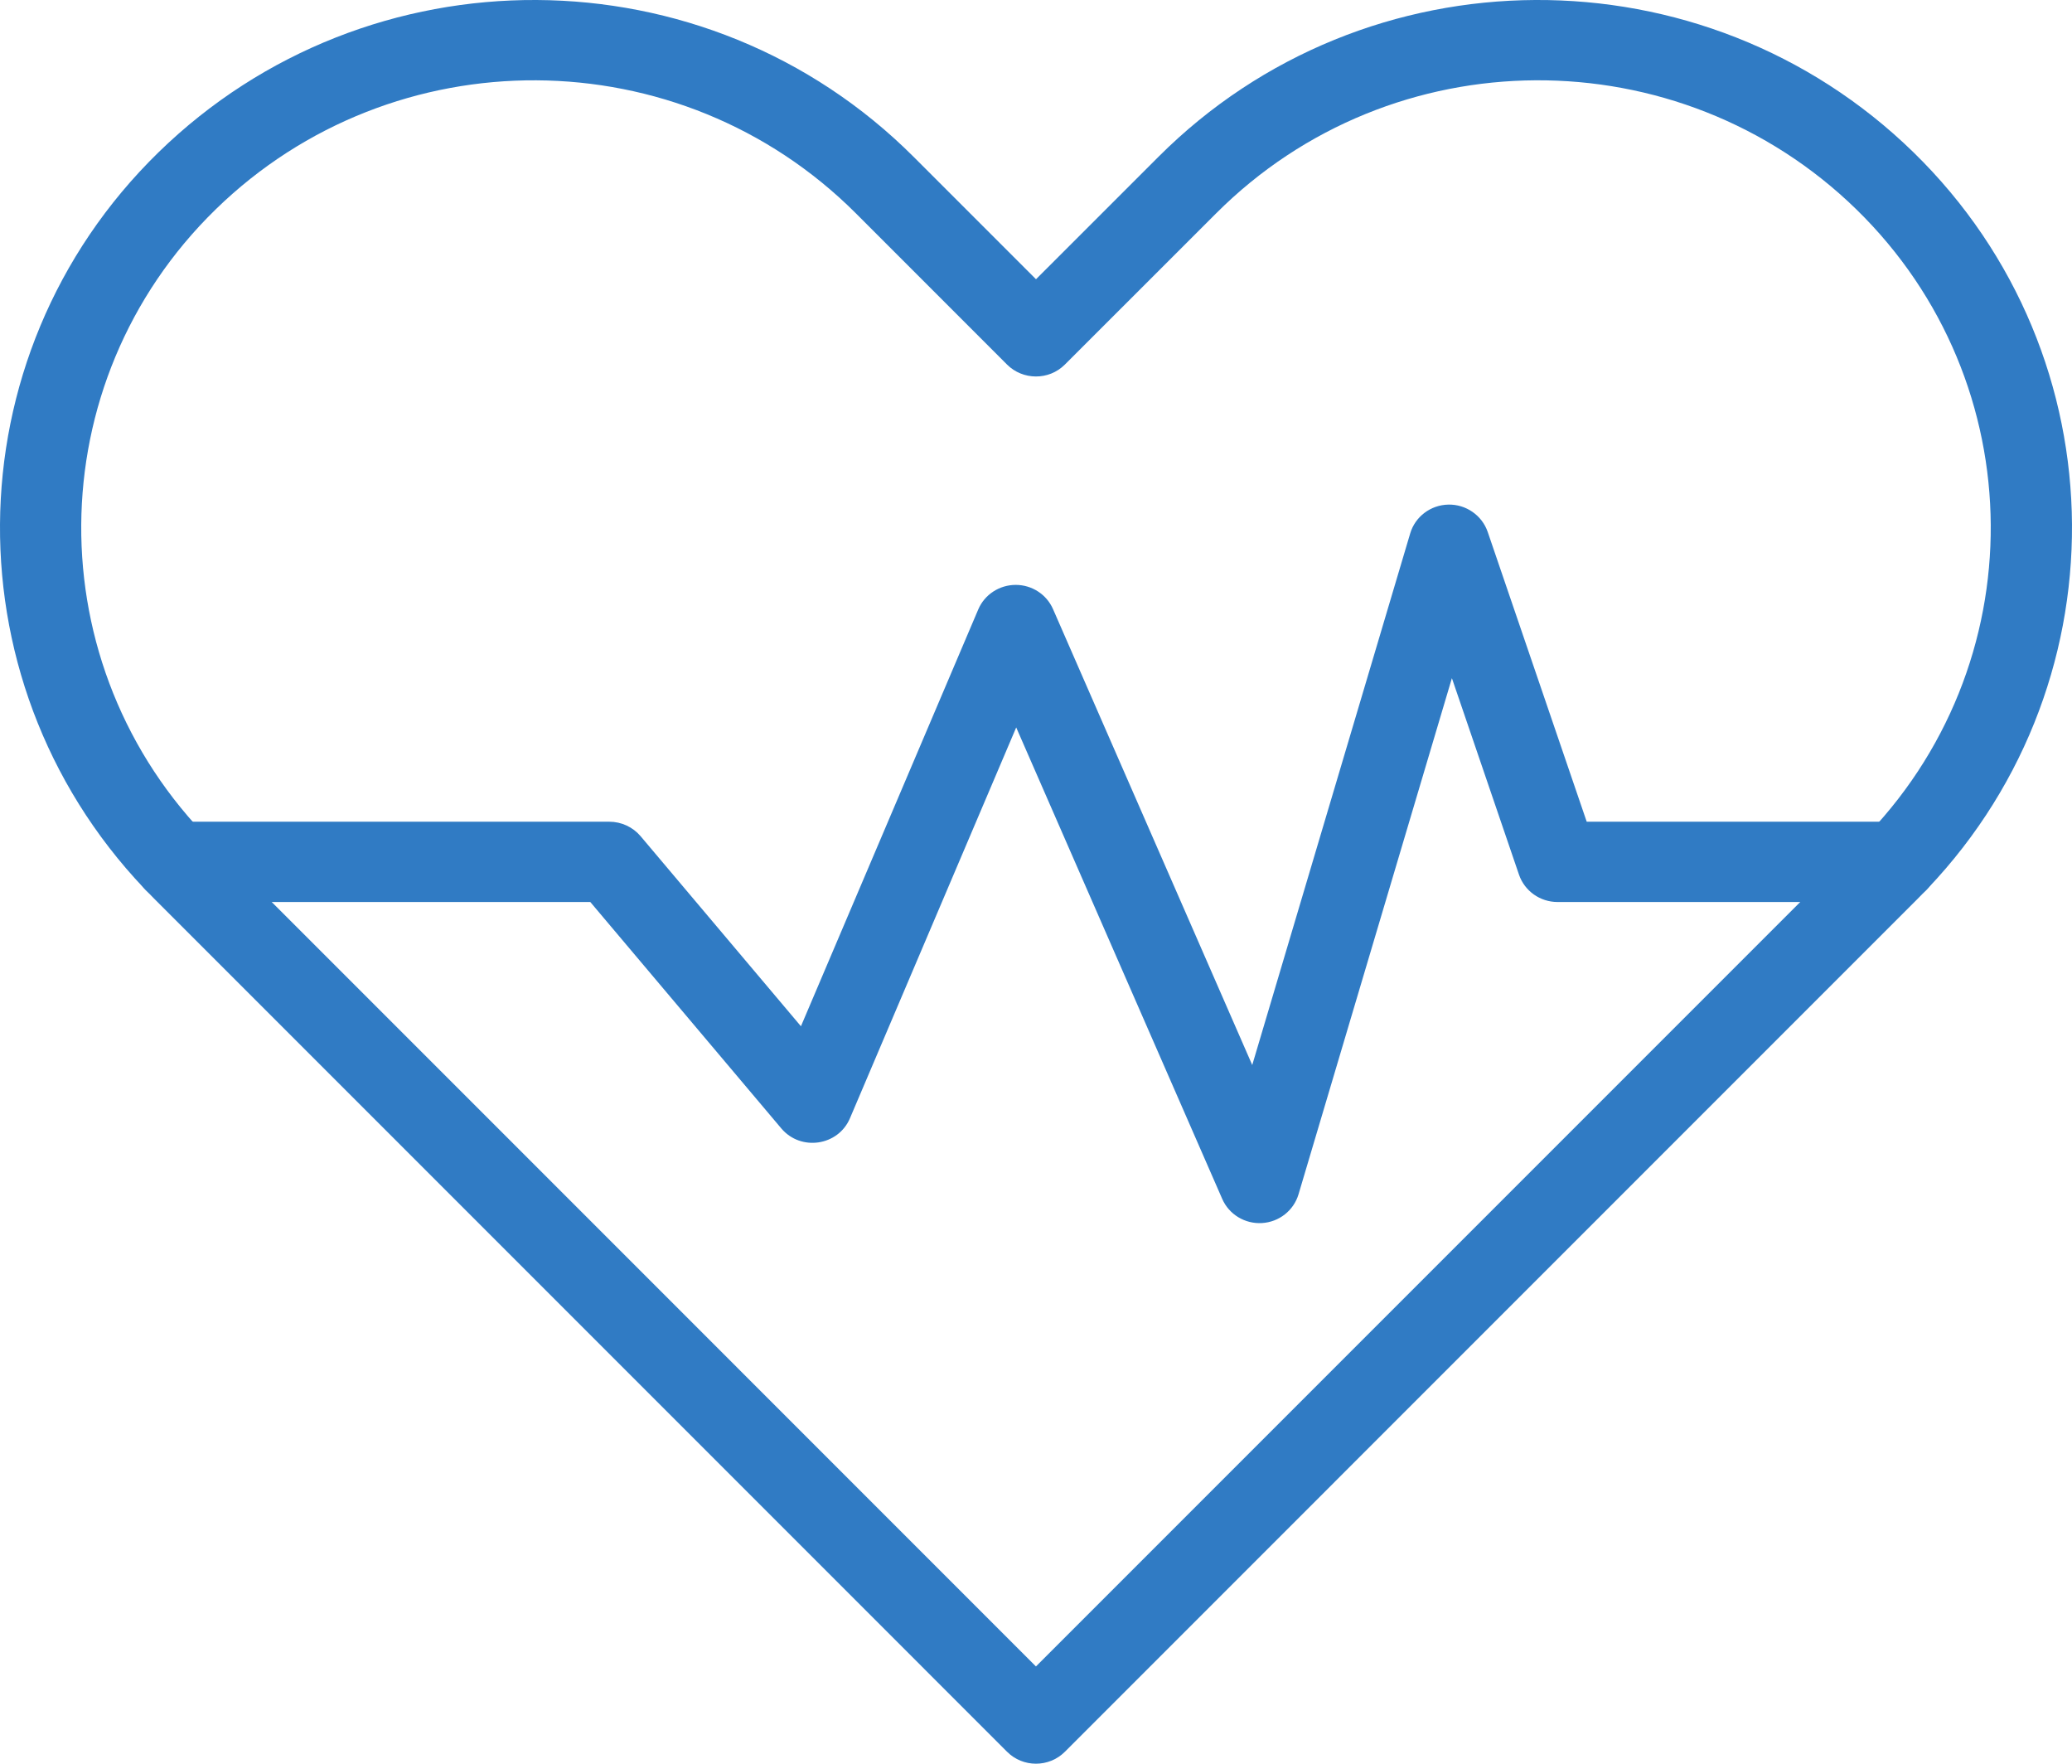
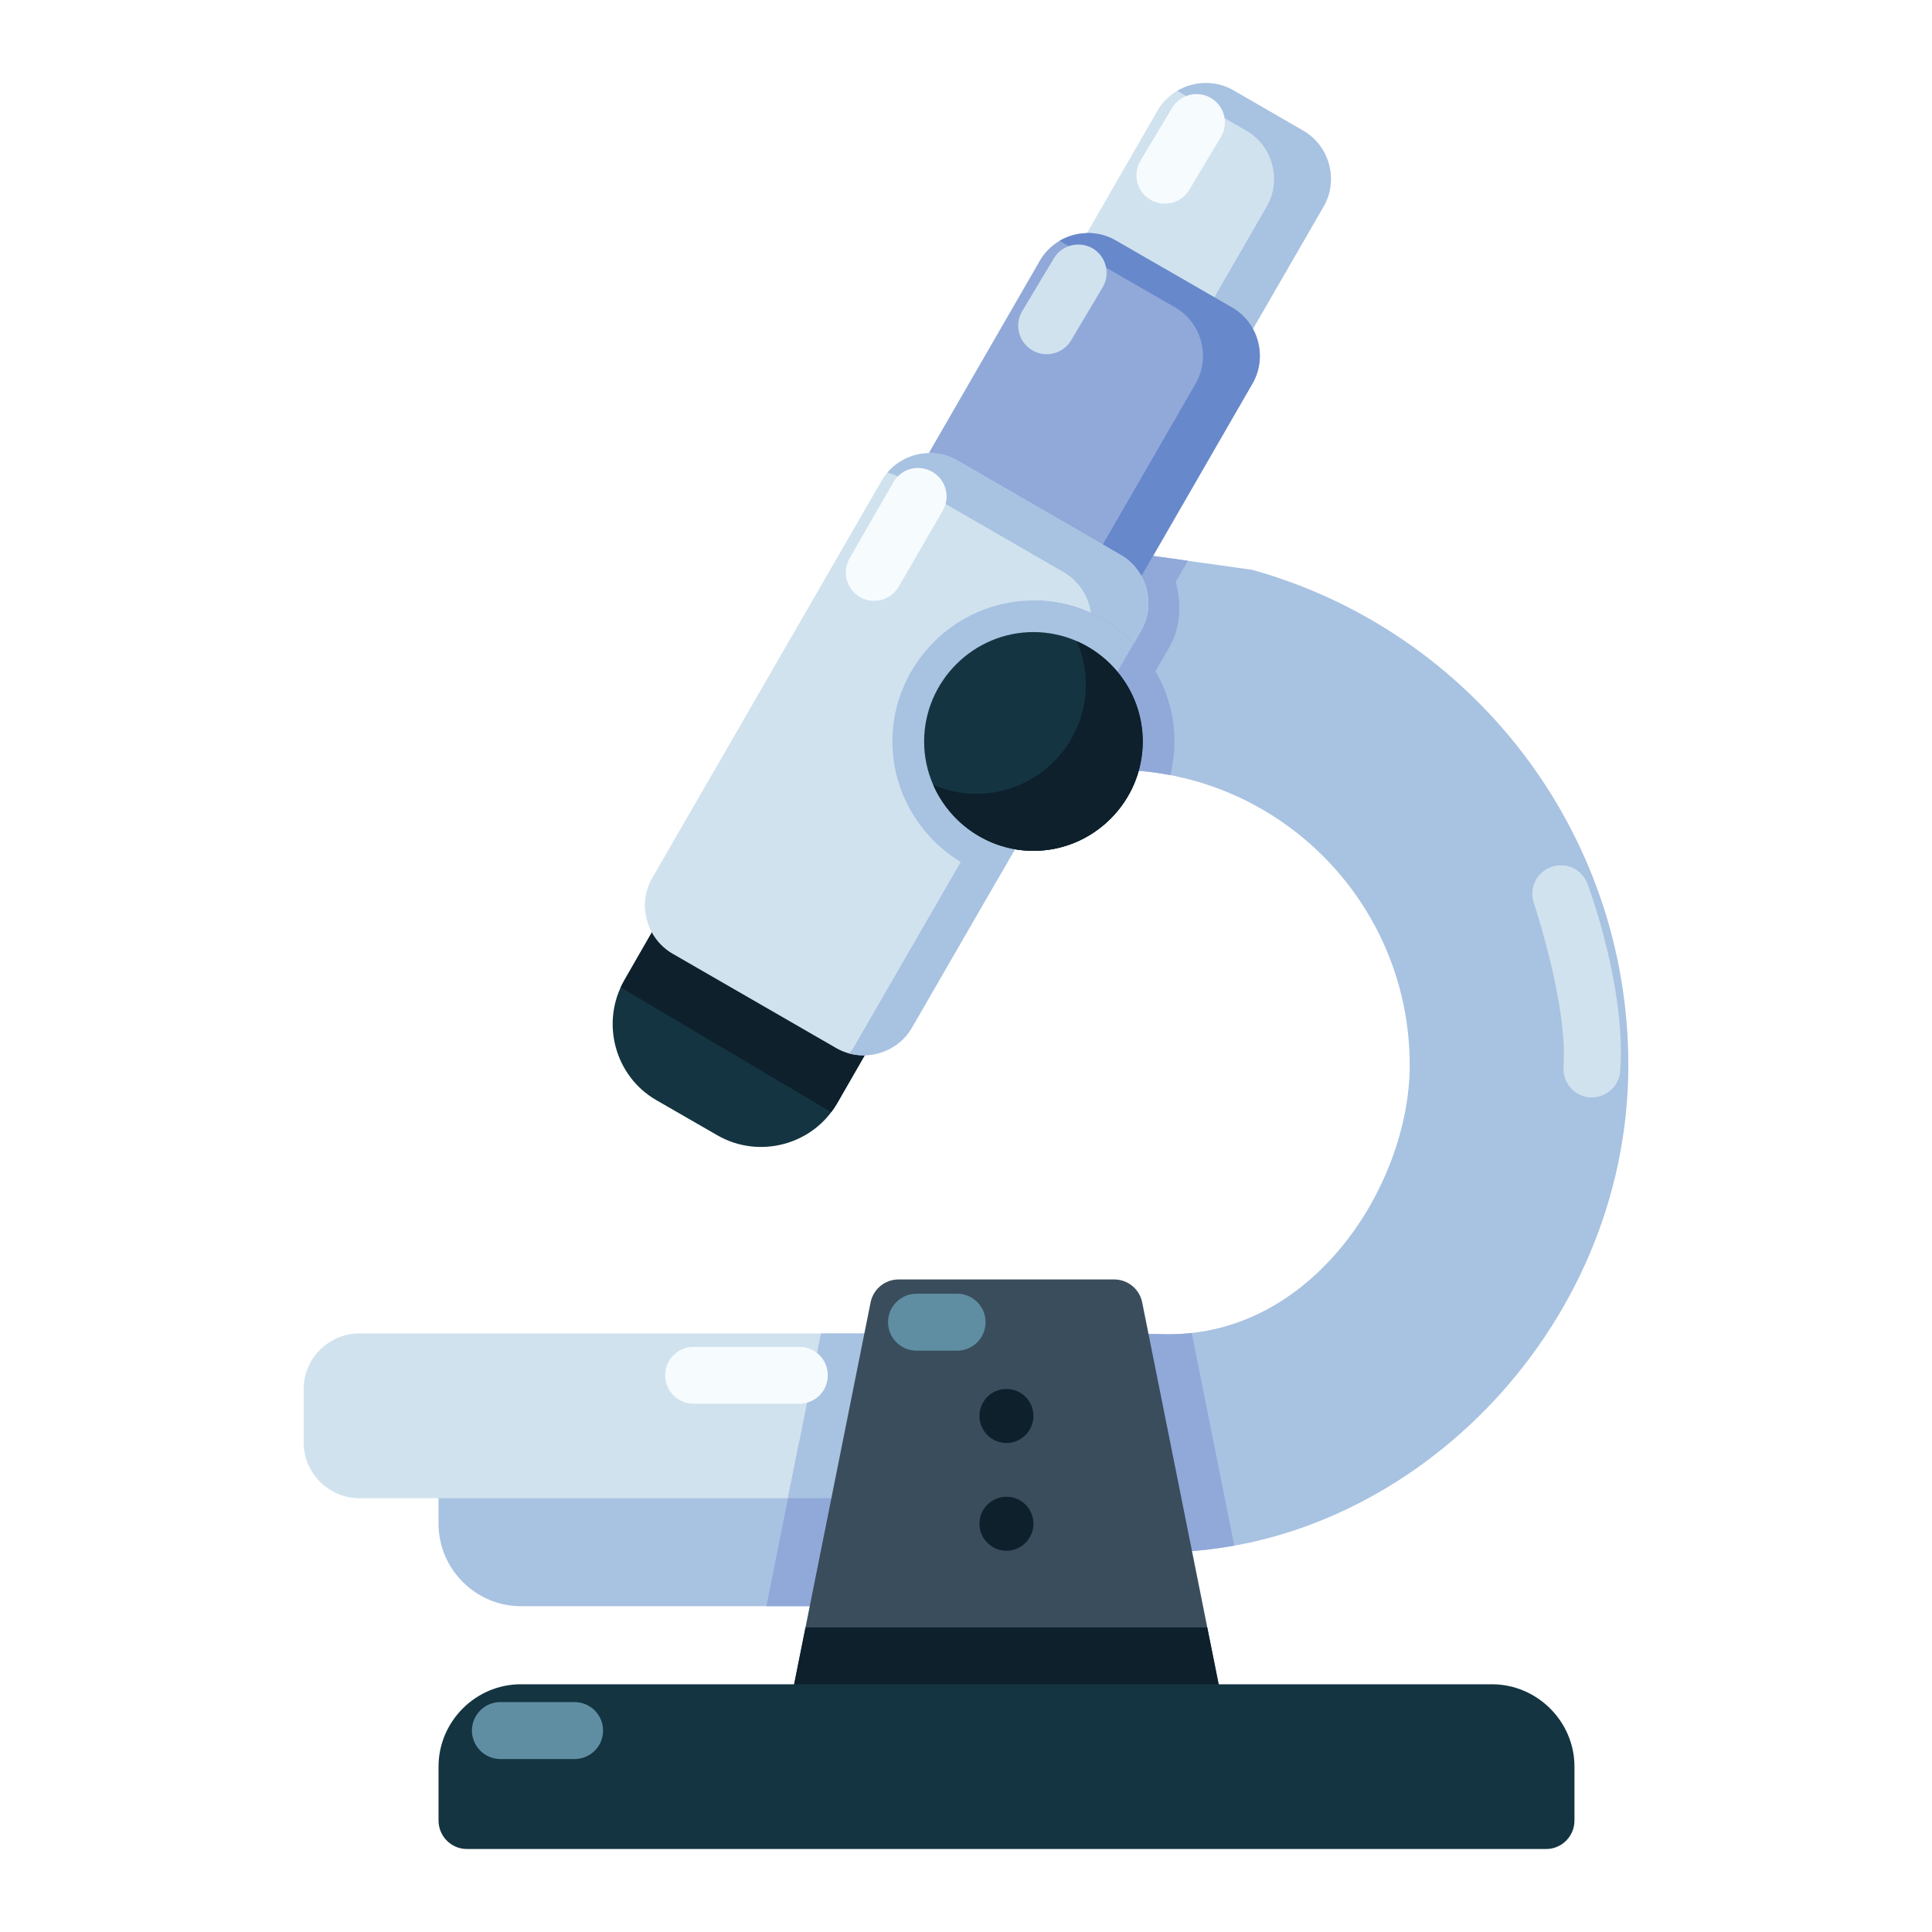
- <svg xmlns="http://www.w3.org/2000/svg" width="47" height="40" viewBox="0 0 47 40" fill="none">
-   <path d="M22.844 39.729L3.488 20.372C-1.205 15.678 -1.156 8.089 3.596 3.454C8.35 -1.182 16.011 -1.156 20.727 3.56L23.5 6.333L26.274 3.56C30.985 -1.155 38.65 -1.183 43.404 3.454L43.404 3.454C48.157 8.09 48.204 15.68 43.511 20.372L24.155 39.729C23.794 40.09 23.204 40.09 22.844 39.729ZM4.892 4.749C0.862 8.679 0.821 15.114 4.8 19.093L23.499 37.794L42.199 19.093C46.178 15.115 46.138 8.68 42.109 4.749L42.109 4.749C38.079 0.819 31.581 0.841 27.585 4.84L24.155 8.268C23.789 8.634 23.198 8.623 22.843 8.268L19.416 4.84C15.419 0.844 8.924 0.817 4.892 4.749Z" fill="#307BC4" />
-   <path d="M27.724 27.19L23.051 16.498L19.28 25.361C19.013 25.99 18.164 26.115 17.722 25.591L13.39 20.457H3.962C3.453 20.457 3.04 20.049 3.04 19.546C3.04 19.044 3.453 18.636 3.962 18.636H13.821C14.095 18.636 14.354 18.756 14.53 18.963L18.168 23.275L22.19 13.822C22.333 13.485 22.668 13.265 23.04 13.265C23.407 13.265 23.74 13.48 23.886 13.814L28.405 24.154L31.988 12.098C32.101 11.716 32.452 11.452 32.854 11.444C33.252 11.435 33.617 11.687 33.746 12.063L35.992 18.636H43.038C43.547 18.636 43.96 19.044 43.96 19.546C43.96 20.049 43.547 20.457 43.038 20.457H35.33C34.934 20.457 34.583 20.207 34.456 19.837L32.934 15.38L29.455 27.086C29.345 27.454 29.014 27.715 28.627 27.738C28.24 27.762 27.878 27.543 27.724 27.19Z" fill="#307BC4" />
+ <svg xmlns="http://www.w3.org/2000/svg" viewBox="0 0 128 128">
+   <g id="a" data-name="25 - Scalpel and Scissors" />
+   <g id="b" data-name="24 - Heart Beat" />
+   <g id="c" data-name="23 - Eye Dropper" />
+   <g id="d" data-name="22 - Pills Bottle" />
+   <g id="e" data-name="21 - Bone Crack" />
+   <g id="f" data-name="20 - Intestines" />
+   <g id="g" data-name="19 - Microscope">
+     <g>
+       <path d="M45.554,59.657c-.694-.016-1.344,.344-1.694,.946l-2.5,4.352c-1.586,2.756-.642,6.336,2.116,7.928l4.056,2.336c2.75,1.586,6.336,.642,7.922-2.116l2.506-4.352c.516-.898,.212-2.046-.678-2.57l-10.844-6.258c-.266-.156-.57-.25-.884-.266Z" fill="#143441" />
+       <path d="M70.93,36.079c-.806,.024-1.508,.546-1.75,1.312l-3.118,9.65c-.336,1.03,.282,2.14,1.336,2.406l5.97,1.5c.148,.038,.296,.054,.452,.054,10.828,0,19.578,8.75,19.578,19.578,0,3.962-1.648,8.54-4.492,12.008s-6.766,5.812-11.5,5.812l-2.782-.054c-.506-.008-1,.188-1.358,.554l-5.618,5.602c-.352,.352-.546,.836-.538,1.336v5.118c-.008,1.038,.836,1.882,1.874,1.89h7.914c16.212,0,30.984-14.594,30.984-32.274,0-15.578-10.476-28.742-24.788-32.78-.078-.024-.164-.04-.25-.056l-11.61-1.624c-.102-.024-.202-.032-.304-.032Z" fill="#a8c2e1" />
+       <path d="M78.954,88.313c-.5,.056-1.016,.086-1.548,.086l-2.782-.054c-.506-.008-1,.188-1.358,.554l-5.618,5.602c-.352,.36-.546,.836-.538,1.336v5.118c-.008,1.038,.836,1.882,1.874,1.89h7.914c1.642,0,3.274-.156,4.876-.446l-2.82-14.086Z" fill="#91a9d9" />
+       <path d="M30.93,95.501c-1.032,.008-1.868,.844-1.876,1.876v3.578c0,2.992,2.462,5.46,5.454,5.46h21.188c.866,0,1.632-.594,1.836-1.446l1.694-7.156c.274-1.18-.616-2.304-1.82-2.312H30.93Z" fill="#a8c2e1" />
+       <path d="M23.79,88.345c-2,0-3.672,1.664-3.672,3.664v3.578c0,2,1.672,3.672,3.672,3.672H57.234c.89-.008,1.648-.626,1.836-1.492l1.532-7.142c.25-1.17-.642-2.28-1.836-2.28H23.79Z" fill="#d0e2ee" />
+       <path d="M52.96,95.501l-2.186,10.914h4.922c.874,0,1.632-.594,1.836-1.446l1.694-7.164c.266-1.172-.616-2.296-1.82-2.304h-4.446Z" fill="#91a9d9" />
+       <path d="M54.39,88.345l-2.186,10.914h5.03c.884-.008,1.648-.626,1.836-1.492l1.532-7.148c.25-1.164-.642-2.274-1.836-2.274h-4.376Z" fill="#a8c2e1" />
+       <path d="M59.532,84.767c-.9,0-1.672,.632-1.852,1.516l-5.368,26.804c-.242,1.172,.656,2.274,1.852,2.266h25.024c1.194,.008,2.094-1.094,1.852-2.266l-5.368-26.804c-.18-.884-.954-1.516-1.852-1.516h-14.288Z" fill="#3a4d5c" />
+       <path d="M53.368,107.821l-1.056,5.266c-.242,1.172,.656,2.274,1.852,2.266h25.024c1.194,.008,2.094-1.094,1.852-2.266l-1.056-5.266h-26.616Z" fill="#0d202b" />
+       <path d="M34.508,111.587c-2.992,0-5.454,2.46-5.454,5.454v3.57c0,1.038,.836,1.89,1.876,1.89H102.422c1.046,.008,1.89-.844,1.89-1.89v-3.57c0-2.994-2.476-5.454-5.468-5.454H34.508Z" fill="#143441" />
+       <path d="M66.688,92.025c-.992-.008-1.79,.788-1.798,1.78,0,.992,.806,1.798,1.798,1.798,.984-.008,1.78-.812,1.78-1.798-.008-.984-.796-1.78-1.78-1.78Z" fill="#0d202b" />
+       <path d="M66.688,99.165c-.992,0-1.79,.796-1.798,1.782,0,.992,.806,1.796,1.798,1.796,.984-.008,1.78-.812,1.78-1.796-.008-.986-.796-1.782-1.78-1.782Z" fill="#0d202b" />
+       <path d="M81.704,5.985c-1.736-1.008-4.016-.39-5.016,1.344l-5.352,9.29c-.524,.898-.218,2.046,.68,2.57l7.742,4.46c.898,.524,2.046,.22,2.57-.68l5.368-9.296c1.008-1.734,.39-4.008-1.344-5.008l-4.648-2.68Z" fill="#d0e2ee" />
+       <path d="M79.796,5.501c-.632,.016-1.25,.196-1.796,.516l4.586,2.648c1.734,1.008,2.344,3.266,1.344,5.008l-5.36,9.288,1.188,.688c.898,.524,2.046,.22,2.57-.68l5.368-9.296c1-1.742,.39-4-1.344-5.008l-4.648-2.688c-.594-.344-1.258-.492-1.908-.476Z" fill="#a8c2e1" />
+       <path d="M73.906,15.923c-1.734-1-4.016-.39-5.016,1.352l-8.038,13.93c-.524,.898-.22,2.046,.68,2.57l10.844,6.258c.906,.514,2.054,.202,2.57-.696l8.038-13.93c1-1.742,.398-4.016-1.336-5.024l-7.742-4.46Z" fill="#91a9d9" />
+       <path d="M55.07,73.681c.14-.18,.274-.376,.39-.578l2.5-4.352c.524-.898,.22-2.046-.678-2.57l-10.844-6.258c-.266-.156-.57-.25-.884-.266-.694-.016-1.344,.344-1.694,.946l-2.5,4.352c-.086,.156-.164,.304-.236,.46l13.946,8.266Z" fill="#0d202b" />
+       <path d="M70.93,36.079c-.806,.024-1.508,.546-1.75,1.312l-3.118,9.65c-.336,1.03,.282,2.14,1.336,2.398l5.484,1.382c1.454-2.516,2.86-4.952,4.594-7.952,.79-1.376,.79-2.884,.422-4.314l.806-1.406-7.47-1.038c-.102-.024-.202-.032-.304-.032Z" fill="#91a9d9" />
+       <path d="M72,15.447c-.632,.008-1.258,.186-1.804,.508l7.686,4.428c1.736,1.008,2.336,3.282,1.336,5.024l-8.038,13.93,1.196,.696c.906,.514,2.054,.202,2.57-.696l8.038-13.938c1-1.734,.398-4.008-1.336-5.016l-7.742-4.46c-.594-.344-1.258-.5-1.906-.484v.008Z" fill="#6788cb" />
+       <path d="M62.032,30.047c-1.422-.17-2.876,.5-3.626,1.806l-15.196,26.32c-1,1.734-.39,4,1.344,5.008l10.836,6.25c1.734,1.008,4.016,.406,5.016-1.328,5.962-10.328,9.462-16.384,15.196-26.32,1-1.736,.39-4.016-1.352-5.016l-10.828-6.258c-.43-.25-.906-.398-1.39-.462Z" fill="#d0e2ee" />
+       <path d="M61.5,30.025c-1.024,.022-2.016,.484-2.704,1.28,.298,.086,.586,.196,.86,.352l10.828,6.258c1.734,1.008,2.352,3.29,1.352,5.024-5.742,9.938-9.234,15.984-15.196,26.312-.108,.196-.242,.374-.382,.546,1.562,.414,3.304-.242,4.148-1.694,5.962-10.336,9.462-16.384,15.196-26.32,1-1.736,.382-4.016-1.352-5.016l-10.828-6.258c-.43-.25-.914-.398-1.39-.462-.18-.022-.352-.022-.532-.022Z" fill="#a8c2e1" />
+       <path d="M75.71,49.125c0,3.978-3.264,7.244-7.242,7.244-3.976,0-7.242-3.266-7.242-7.244,0-3.984,3.266-7.248,7.242-7.248,3.978,0,7.242,3.264,7.242,7.248Z" fill="#143441" />
+       <path d="M61.766,31.259c-.898-.524-2.048-.218-2.57,.68l-2.906,5.046c-.516,.898-.212,2.048,.678,2.57,.908,.524,2.056,.212,2.578-.694l2.914-5.032c.524-.898,.212-2.054-.694-2.57Z" fill="#f6fbfe" />
+       <path d="M70.968,16.259c-.476,.124-.898,.43-1.148,.86l-2.102,3.506c-.522,.892-.234,2.04,.658,2.572,.89,.538,2.046,.25,2.584-.642l2.086-3.508c.532-.89,.25-2.046-.64-2.586-.43-.25-.946-.328-1.438-.202Z" fill="#d0e2ee" />
+       <path d="M78.812,6.291c-.484,.124-.898,.428-1.156,.858l-2.094,3.492c-.538,.892-.242,2.056,.648,2.586,.9,.532,2.056,.242,2.586-.656l2.086-3.484c.54-.89,.25-2.054-.64-2.586-.43-.258-.946-.336-1.43-.21Z" fill="#f6fbfe" />
+       <path d="M68.406,39.783l-2.344,7.258c-.336,1.03,.282,2.14,1.336,2.398l5.97,1.508c.148,.03,.296,.054,.452,.054,1.274,0,2.516,.124,3.72,.352,.17-.712,.272-1.462,.272-2.228,0-5.132-4.218-9.342-9.344-9.342h-.062Z" fill="#91a9d9" />
+       <path d="M45.96,89.235c-1.038-.008-1.89,.836-1.89,1.876,0,1.046,.844,1.89,1.89,1.89h6.994c1.046,0,1.898-.844,1.89-1.89,0-1.04-.852-1.884-1.89-1.876h-6.994Z" fill="#f6fbfe" />
+       <path d="M33.156,112.767c-1.046,0-1.89,.844-1.89,1.89,.008,1.048,.852,1.884,1.89,1.884h4.922c1.04-.008,1.876-.844,1.876-1.884,.006-1.038-.836-1.882-1.876-1.89h-4.922Z" fill="#5f8ea2" />
+       <path d="M102.782,57.439c-.986,.344-1.5,1.422-1.158,2.406,0,0,2.266,6.75,1.962,10.844-.07,1.03,.704,1.936,1.742,2.016,1.032,.07,1.938-.704,2.016-1.744,.406-5.584-2.156-12.382-2.156-12.382-.352-.984-1.43-1.492-2.406-1.14Z" fill="#d0e2ee" />
+       <path d="M68.468,39.783c-5.124,0-9.344,4.21-9.344,9.336,0,4.328,3,8,7.016,9.046,2.82-4.882,5.672-9.828,8.992-15.562-1.702-1.734-4.062-2.82-6.664-2.82Z" fill="#a8c2e1" />
+       <path d="M75.71,49.125c0,3.978-3.264,7.244-7.242,7.244-3.976,0-7.242-3.266-7.242-7.244,0-3.984,3.266-7.248,7.242-7.248,3.978,0,7.242,3.264,7.242,7.248Z" fill="#143441" />
+       <path d="M71.344,42.485c.39,.884,.602,1.852,.602,2.868,0,3.984-3.266,7.242-7.242,7.242-1.016,0-1.994-.212-2.876-.594,1.126,2.562,3.68,4.368,6.64,4.368,3.978,0,7.242-3.266,7.242-7.244,0-2.96-1.804-5.522-4.366-6.64Z" fill="#0d202b" />
+       <path d="M60.726,85.711c-1.046,0-1.898,.844-1.89,1.892,0,1.046,.852,1.882,1.89,1.882h2.696c1.038-.008,1.874-.844,1.874-1.882,.008-1.04-.836-1.884-1.874-1.892h-2.696Z" fill="#5f8ea2" />
+     </g>
+   </g>
+   <g id="h" data-name="18 - Nose" />
+   <g id="i" data-name="17 - Doctor Coat" />
+   <g id="j" data-name="16 - Ear" />
+   <g id="k" data-name="15 - Heart" />
+   <g id="l" data-name="14 - Kidneys" />
+   <g id="m" data-name="13 - Emergency Call" />
+   <g id="n" data-name="12 - X-Ray" />
+   <g id="o" data-name="11 - Lungs" />
+   <g id="p" data-name="10 - Dental Care" />
+   <g id="q" data-name="9 - Syringe" />
+   <g id="r" data-name="8 - Blood Bag" />
+   <g id="s" data-name="7 - Hospital Bed" />
+   <g id="t" data-name="6 - Thermometer" />
+   <g id="u" data-name="5 - Ambulance" />
+   <g id="v" data-name="4 - Pills" />
+   <g id="w" data-name="3 - Stethoscope" />
+   <g id="x" data-name="2 - Hospital Building" />
+   <g id="y" data-name="1 - First Aid Kit" />
</svg>
